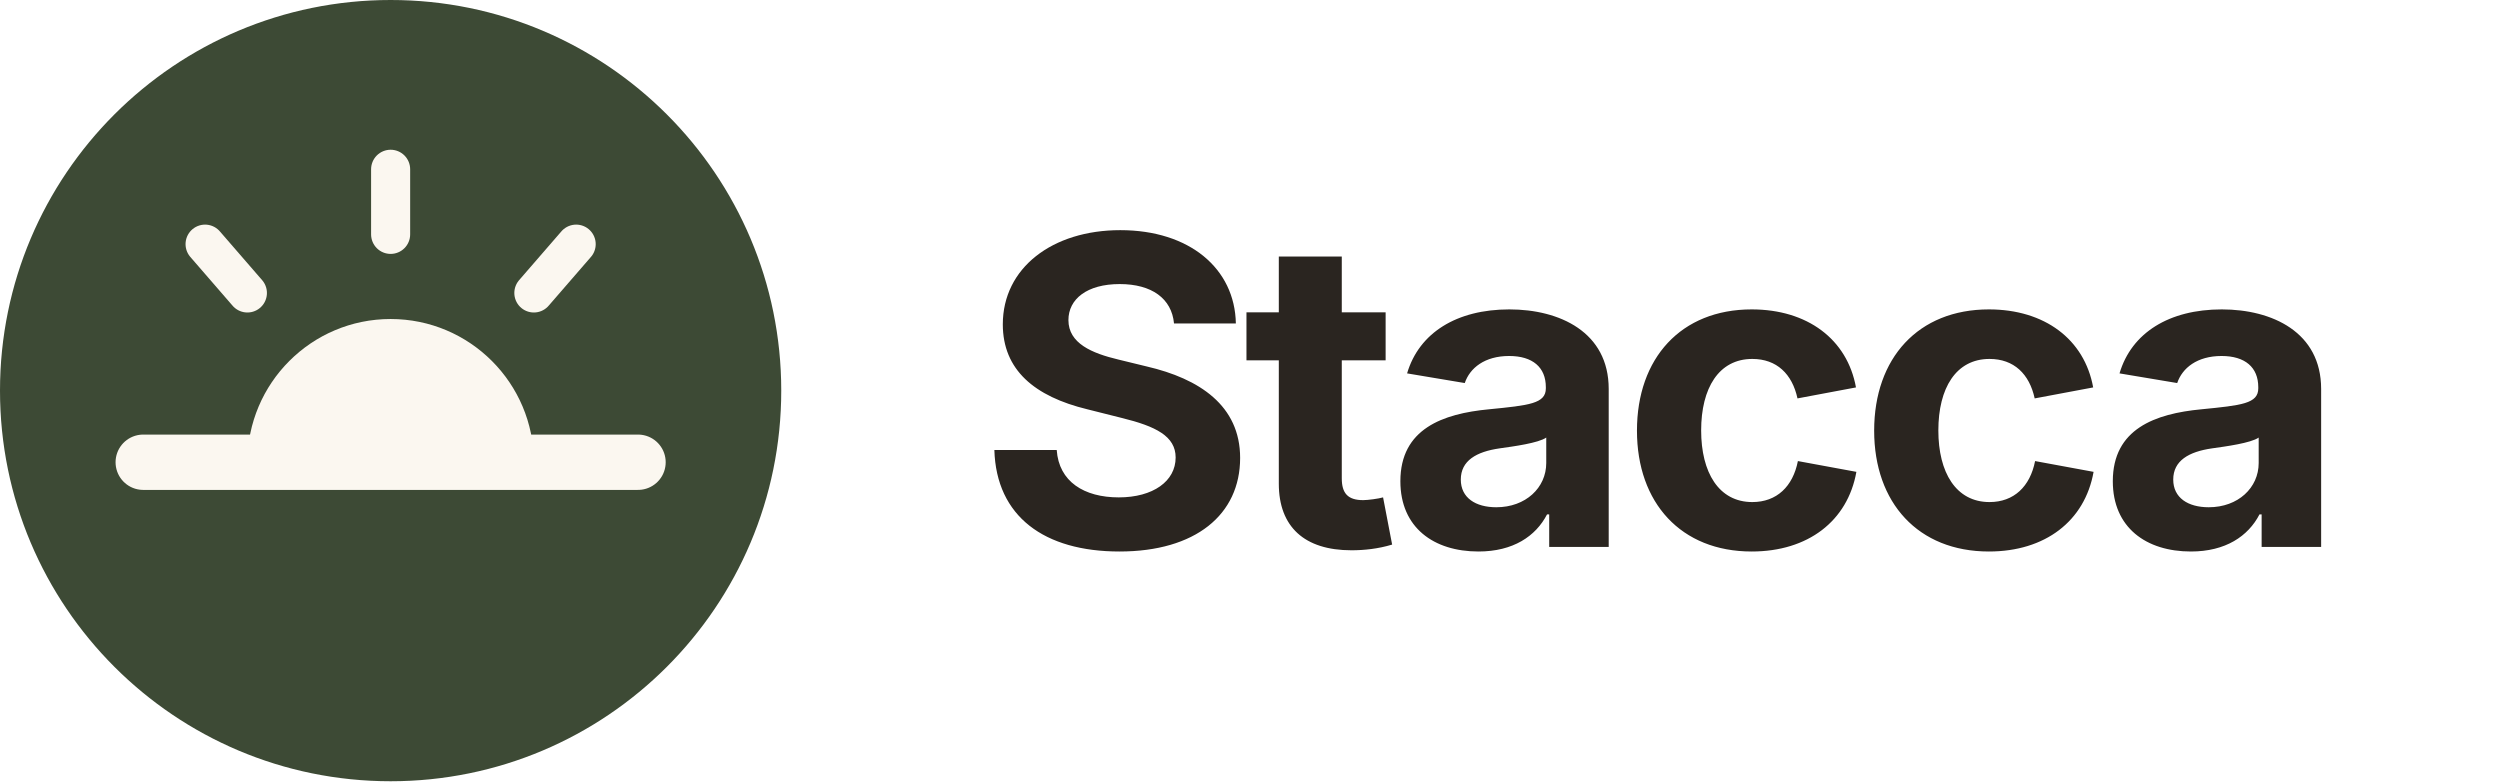
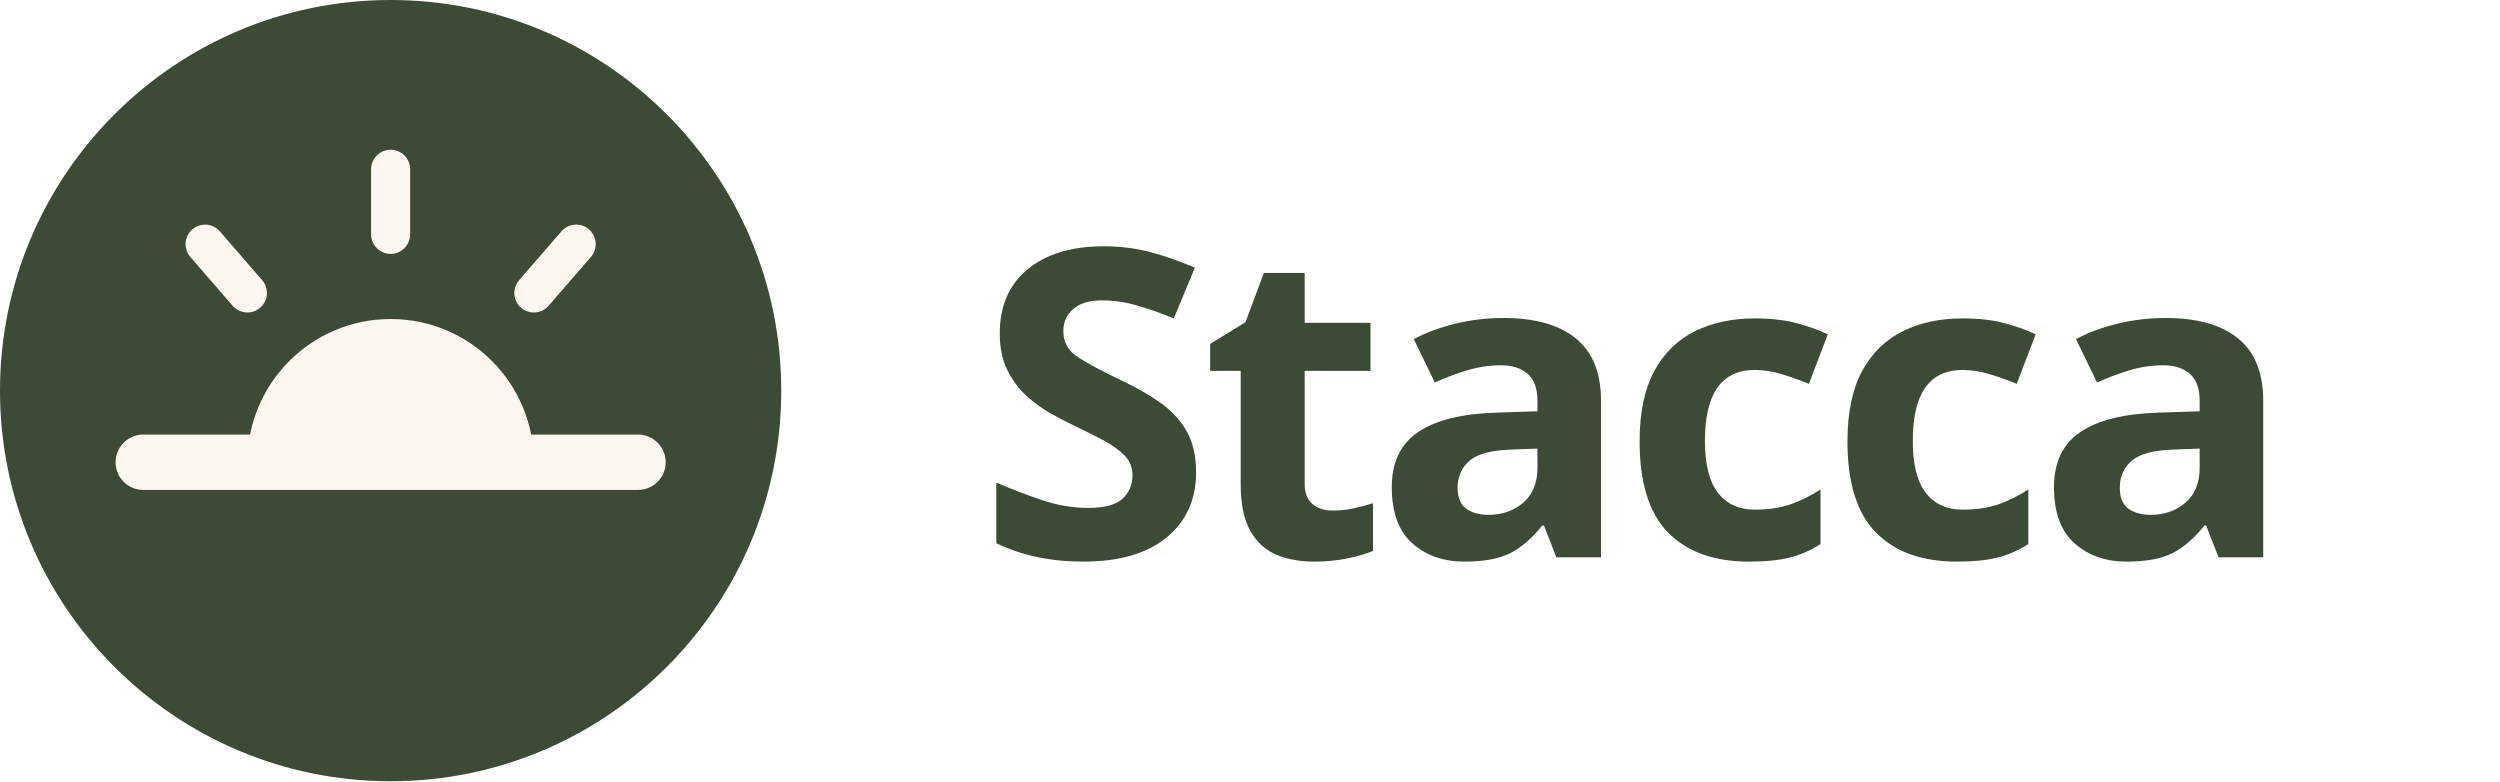
<svg xmlns="http://www.w3.org/2000/svg" viewBox="0 0 384 120" width="768" height="240" role="img" aria-label="Stacca">
  <circle cx="60" cy="60" r="60" fill="#3D4A35" />
  <g stroke="#FBF7F0" stroke-width="6" stroke-linecap="round">
    <line x1="60" y1="36" x2="60" y2="26" />
    <line x1="38" y1="45" x2="31.5" y2="37.5" />
    <line x1="82" y1="45" x2="88.5" y2="37.5" />
  </g>
  <defs>
    <clipPath id="staccaHorizon">
      <rect x="0" y="0" width="120" height="71" />
    </clipPath>
  </defs>
  <circle cx="60" cy="71" r="22" fill="#FBF7F0" clip-path="url(#staccaHorizon)" />
  <line x1="22" y1="71" x2="98" y2="71" stroke="#FBF7F0" stroke-width="8.5" stroke-linecap="round" />
-   <text x="150" y="60" font-family="'DM Sans','Inter',sans-serif" font-size="66" font-weight="700" fill="#2A2520" letter-spacing="-2.4" dominant-baseline="central">Stacca</text>
+   <text x="150" y="60" font-family="'Sen',sans-serif" font-size="66" font-weight="800" fill="#3D4A35" letter-spacing="-2" dominant-baseline="central">Stacca</text>
</svg>
